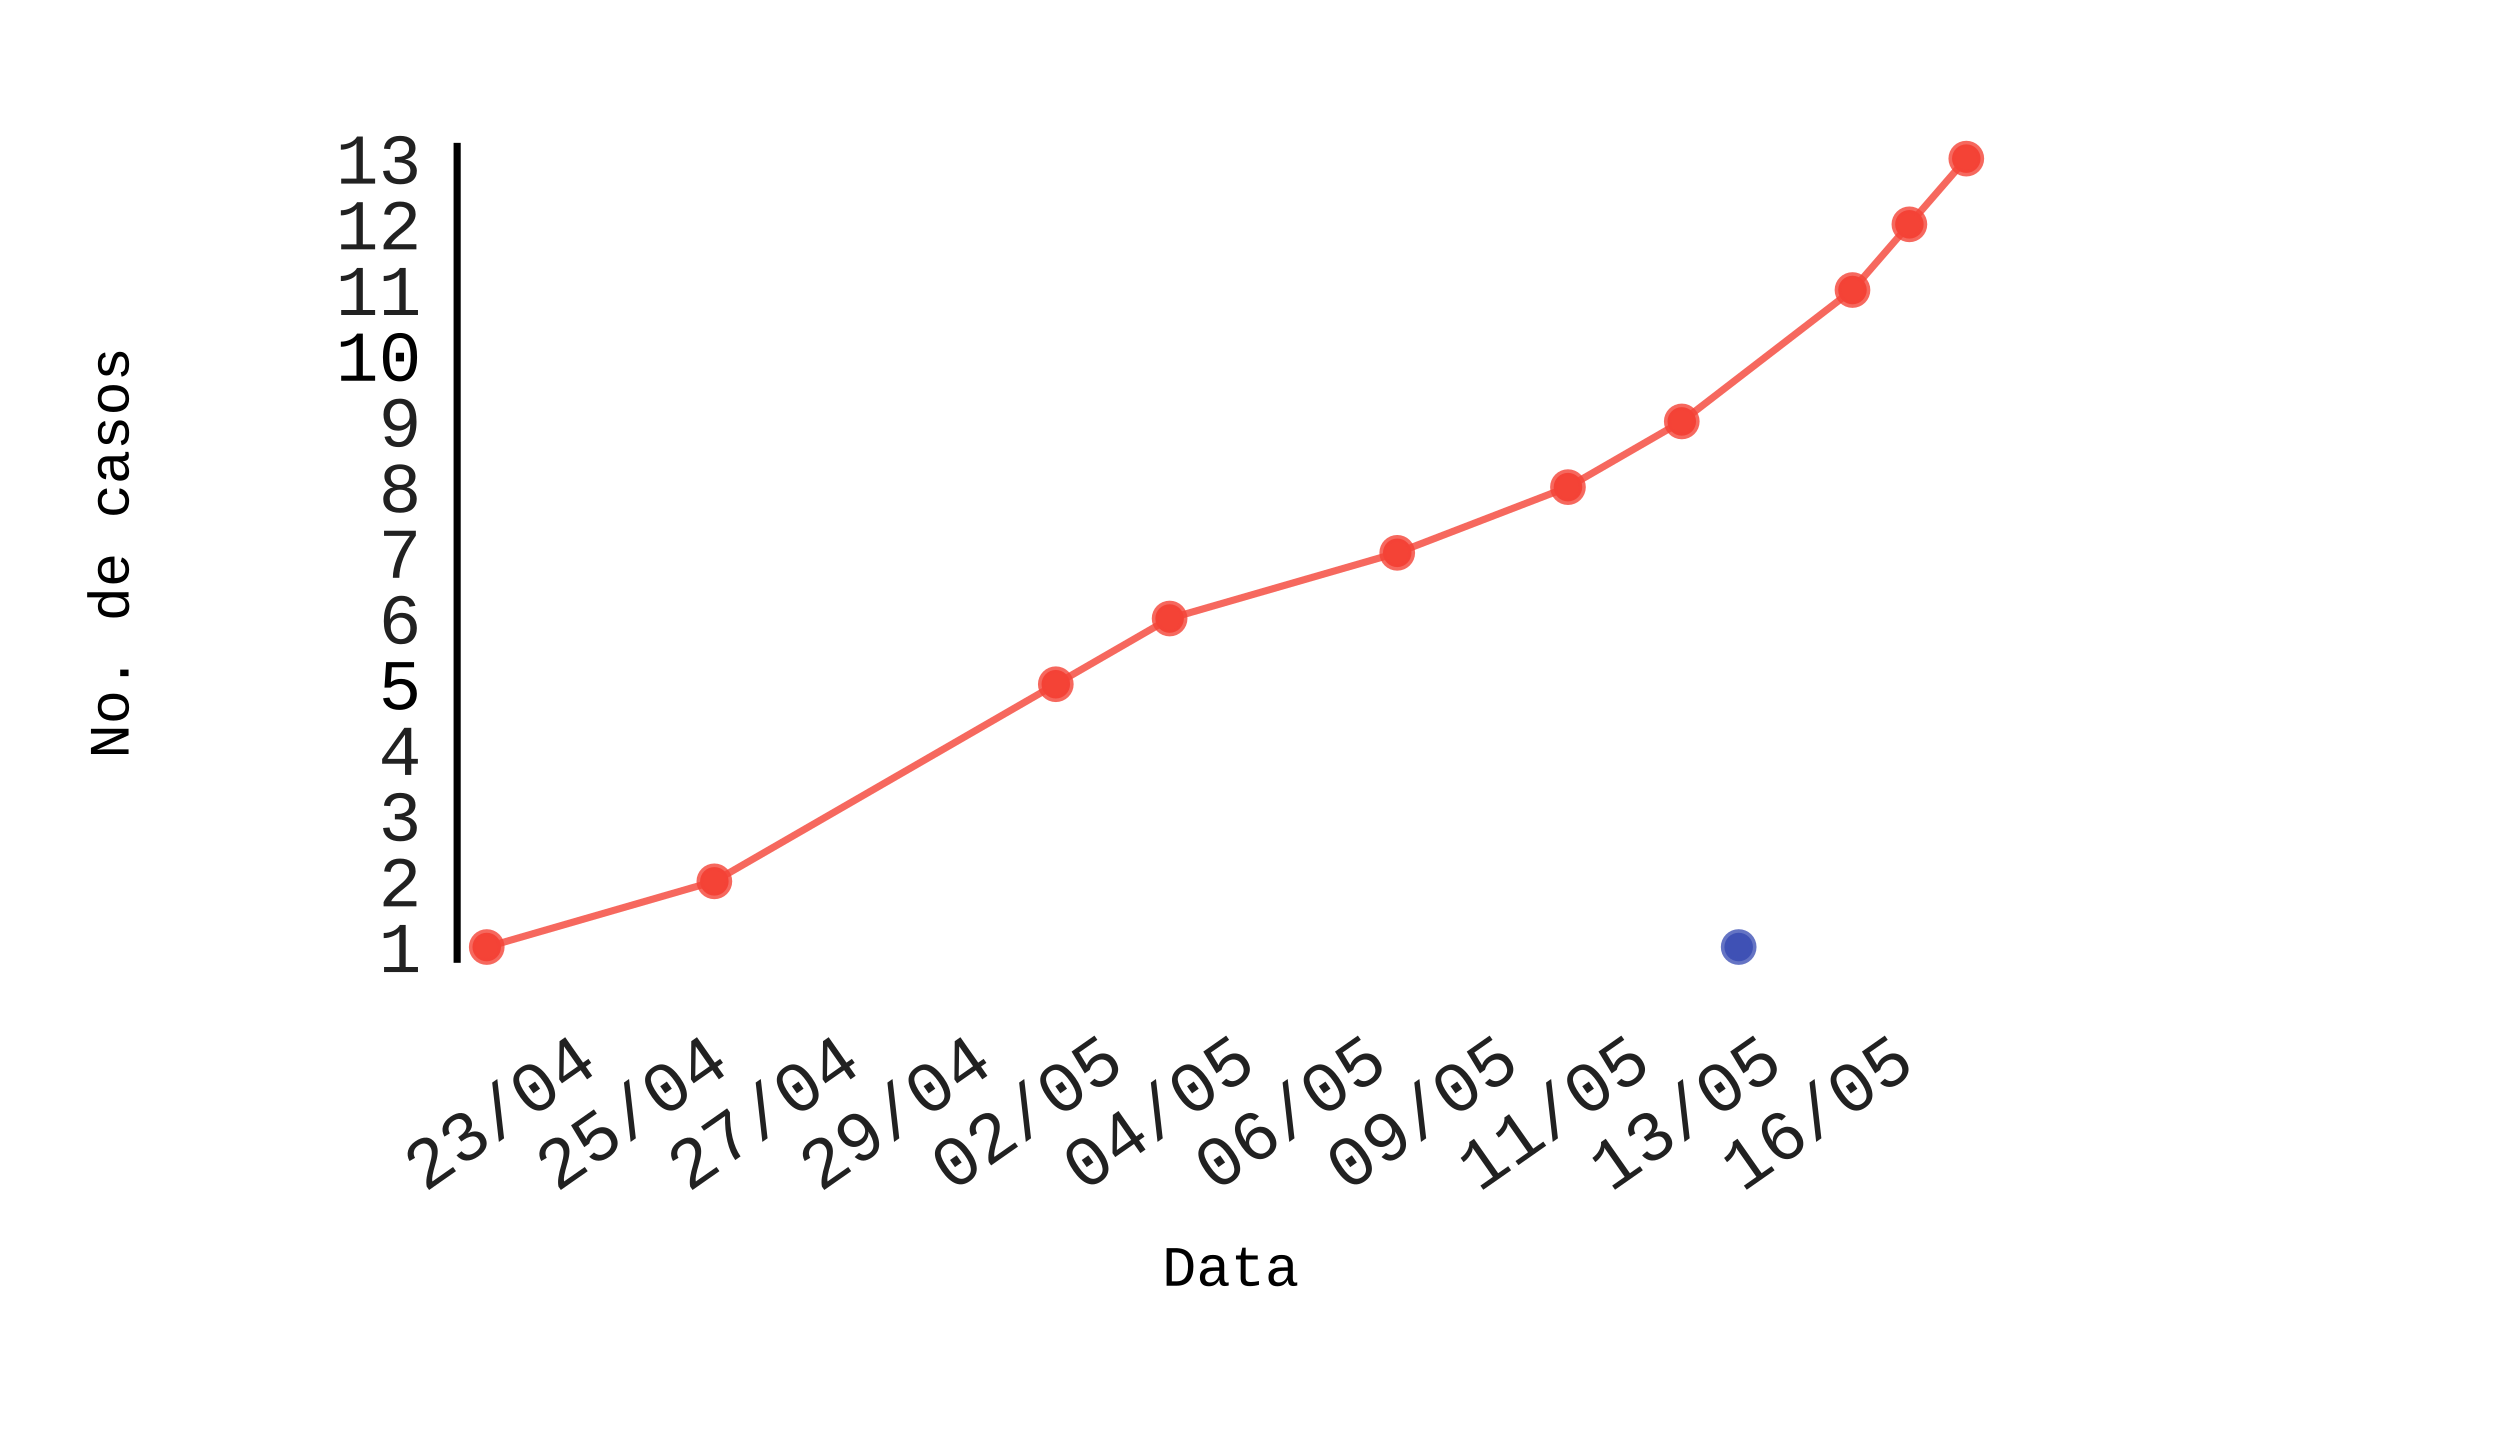
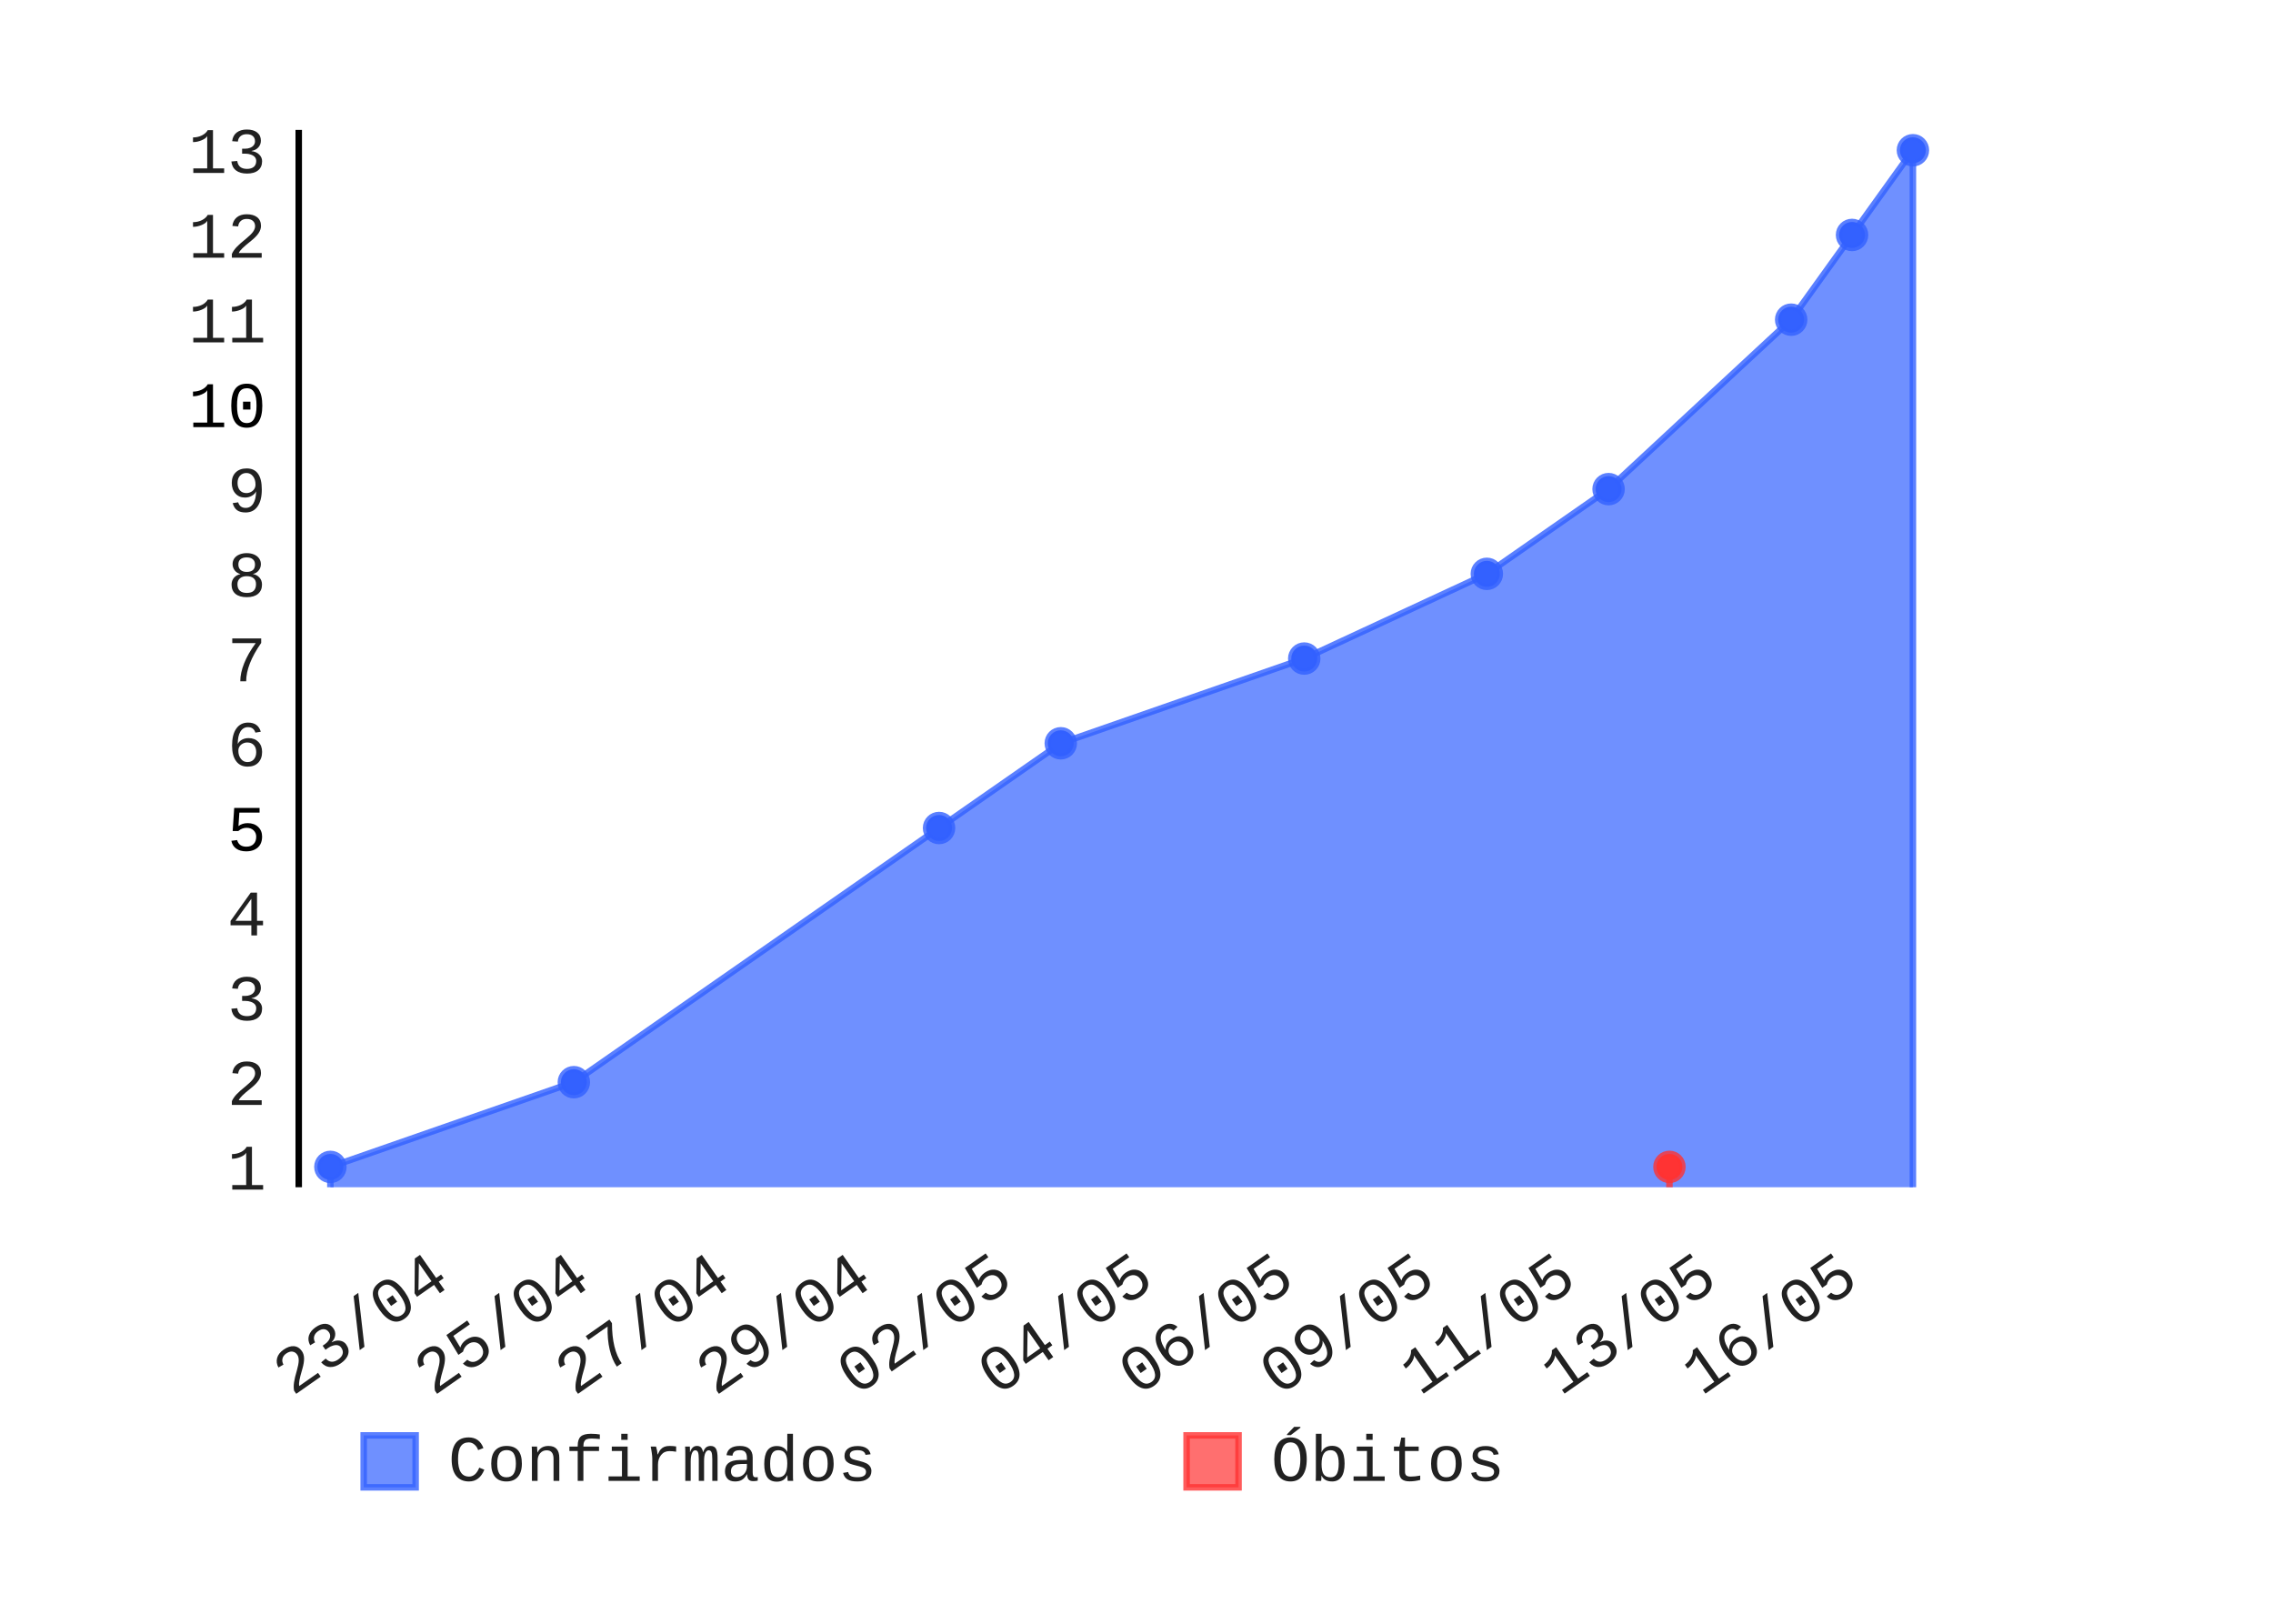
- <svg xmlns="http://www.w3.org/2000/svg" id="chart-599615a4-9384-42ff-ac62-967146d0eac4" class="pygal-chart" viewBox="0 0 350 200" width="350" height="200">
+ <svg xmlns="http://www.w3.org/2000/svg" id="chart-1a371823-6b58-48c3-a111-f47ad5024ed0" class="pygal-chart" viewBox="0 0 350 250" width="350" height="250">
  <defs>
-     <style type="text/css">#chart-599615a4-9384-42ff-ac62-967146d0eac4{-webkit-user-select:none;-webkit-font-smoothing:antialiased;font-family:Consolas,"Liberation Mono",Menlo,Courier,monospace}#chart-599615a4-9384-42ff-ac62-967146d0eac4 .title{font-family:Consolas,"Liberation Mono",Menlo,Courier,monospace;font-size:8px}#chart-599615a4-9384-42ff-ac62-967146d0eac4 .legends .legend text{font-family:Consolas,"Liberation Mono",Menlo,Courier,monospace;font-size:14px}#chart-599615a4-9384-42ff-ac62-967146d0eac4 .axis text{font-family:Consolas,"Liberation Mono",Menlo,Courier,monospace;font-size:10px}#chart-599615a4-9384-42ff-ac62-967146d0eac4 .axis text.major{font-family:Consolas,"Liberation Mono",Menlo,Courier,monospace;font-size:10px}#chart-599615a4-9384-42ff-ac62-967146d0eac4 .text-overlay text.value{font-family:Consolas,"Liberation Mono",Menlo,Courier,monospace;font-size:16px}#chart-599615a4-9384-42ff-ac62-967146d0eac4 .text-overlay text.label{font-family:Consolas,"Liberation Mono",Menlo,Courier,monospace;font-size:10px}#chart-599615a4-9384-42ff-ac62-967146d0eac4 .tooltip{font-family:Consolas,"Liberation Mono",Menlo,Courier,monospace;font-size:14px}#chart-599615a4-9384-42ff-ac62-967146d0eac4 text.no_data{font-family:Consolas,"Liberation Mono",Menlo,Courier,monospace;font-size:64px}
- #chart-599615a4-9384-42ff-ac62-967146d0eac4{background-color:transparent}#chart-599615a4-9384-42ff-ac62-967146d0eac4 path,#chart-599615a4-9384-42ff-ac62-967146d0eac4 line,#chart-599615a4-9384-42ff-ac62-967146d0eac4 rect,#chart-599615a4-9384-42ff-ac62-967146d0eac4 circle{-webkit-transition:150ms;-moz-transition:150ms;transition:150ms}#chart-599615a4-9384-42ff-ac62-967146d0eac4 .graph &gt; .background{fill:transparent}#chart-599615a4-9384-42ff-ac62-967146d0eac4 .plot &gt; .background{fill:rgba(255,255,255,1)}#chart-599615a4-9384-42ff-ac62-967146d0eac4 .graph{fill:rgba(0,0,0,.87)}#chart-599615a4-9384-42ff-ac62-967146d0eac4 text.no_data{fill:rgba(0,0,0,1)}#chart-599615a4-9384-42ff-ac62-967146d0eac4 .title{fill:rgba(0,0,0,1)}#chart-599615a4-9384-42ff-ac62-967146d0eac4 .legends .legend text{fill:rgba(0,0,0,.87)}#chart-599615a4-9384-42ff-ac62-967146d0eac4 .legends .legend:hover text{fill:rgba(0,0,0,1)}#chart-599615a4-9384-42ff-ac62-967146d0eac4 .axis .line{stroke:rgba(0,0,0,1)}#chart-599615a4-9384-42ff-ac62-967146d0eac4 .axis .guide.line{stroke:rgba(0,0,0,.54)}#chart-599615a4-9384-42ff-ac62-967146d0eac4 .axis .major.line{stroke:rgba(0,0,0,.87)}#chart-599615a4-9384-42ff-ac62-967146d0eac4 .axis text.major{fill:rgba(0,0,0,1)}#chart-599615a4-9384-42ff-ac62-967146d0eac4 .axis.y .guides:hover .guide.line,#chart-599615a4-9384-42ff-ac62-967146d0eac4 .line-graph .axis.x .guides:hover .guide.line,#chart-599615a4-9384-42ff-ac62-967146d0eac4 .stackedline-graph .axis.x .guides:hover .guide.line,#chart-599615a4-9384-42ff-ac62-967146d0eac4 .xy-graph .axis.x .guides:hover .guide.line{stroke:rgba(0,0,0,1)}#chart-599615a4-9384-42ff-ac62-967146d0eac4 .axis .guides:hover text{fill:rgba(0,0,0,1)}#chart-599615a4-9384-42ff-ac62-967146d0eac4 .reactive{fill-opacity:.7;stroke-opacity:.8}#chart-599615a4-9384-42ff-ac62-967146d0eac4 .ci{stroke:rgba(0,0,0,.87)}#chart-599615a4-9384-42ff-ac62-967146d0eac4 .reactive.active,#chart-599615a4-9384-42ff-ac62-967146d0eac4 .active .reactive{fill-opacity:.8;stroke-opacity:.9;stroke-width:4}#chart-599615a4-9384-42ff-ac62-967146d0eac4 .ci .reactive.active{stroke-width:1.5}#chart-599615a4-9384-42ff-ac62-967146d0eac4 .series text{fill:rgba(0,0,0,1)}#chart-599615a4-9384-42ff-ac62-967146d0eac4 .tooltip rect{fill:rgba(255,255,255,1);stroke:rgba(0,0,0,1);-webkit-transition:opacity 150ms;-moz-transition:opacity 150ms;transition:opacity 150ms}#chart-599615a4-9384-42ff-ac62-967146d0eac4 .tooltip .label{fill:rgba(0,0,0,.87)}#chart-599615a4-9384-42ff-ac62-967146d0eac4 .tooltip .label{fill:rgba(0,0,0,.87)}#chart-599615a4-9384-42ff-ac62-967146d0eac4 .tooltip .legend{font-size:.8em;fill:rgba(0,0,0,.54)}#chart-599615a4-9384-42ff-ac62-967146d0eac4 .tooltip .x_label{font-size:.6em;fill:rgba(0,0,0,1)}#chart-599615a4-9384-42ff-ac62-967146d0eac4 .tooltip .xlink{font-size:.5em;text-decoration:underline}#chart-599615a4-9384-42ff-ac62-967146d0eac4 .tooltip .value{font-size:1.5em}#chart-599615a4-9384-42ff-ac62-967146d0eac4 .bound{font-size:.5em}#chart-599615a4-9384-42ff-ac62-967146d0eac4 .max-value{font-size:.75em;fill:rgba(0,0,0,.54)}#chart-599615a4-9384-42ff-ac62-967146d0eac4 .map-element{fill:rgba(255,255,255,1);stroke:rgba(0,0,0,.54) !important}#chart-599615a4-9384-42ff-ac62-967146d0eac4 .map-element .reactive{fill-opacity:inherit;stroke-opacity:inherit}#chart-599615a4-9384-42ff-ac62-967146d0eac4 .color-0,#chart-599615a4-9384-42ff-ac62-967146d0eac4 .color-0 a:visited{stroke:#F44336;fill:#F44336}#chart-599615a4-9384-42ff-ac62-967146d0eac4 .color-1,#chart-599615a4-9384-42ff-ac62-967146d0eac4 .color-1 a:visited{stroke:#3F51B5;fill:#3F51B5}#chart-599615a4-9384-42ff-ac62-967146d0eac4 .text-overlay .color-0 text{fill:black}#chart-599615a4-9384-42ff-ac62-967146d0eac4 .text-overlay .color-1 text{fill:black}
- #chart-599615a4-9384-42ff-ac62-967146d0eac4 text.no_data{text-anchor:middle}#chart-599615a4-9384-42ff-ac62-967146d0eac4 .guide.line{fill:none}#chart-599615a4-9384-42ff-ac62-967146d0eac4 .centered{text-anchor:middle}#chart-599615a4-9384-42ff-ac62-967146d0eac4 .title{text-anchor:middle}#chart-599615a4-9384-42ff-ac62-967146d0eac4 .legends .legend text{fill-opacity:1}#chart-599615a4-9384-42ff-ac62-967146d0eac4 .axis.x text{text-anchor:middle}#chart-599615a4-9384-42ff-ac62-967146d0eac4 .axis.x:not(.web) text[transform]{text-anchor:start}#chart-599615a4-9384-42ff-ac62-967146d0eac4 .axis.x:not(.web) text[transform].backwards{text-anchor:end}#chart-599615a4-9384-42ff-ac62-967146d0eac4 .axis.y text{text-anchor:end}#chart-599615a4-9384-42ff-ac62-967146d0eac4 .axis.y text[transform].backwards{text-anchor:start}#chart-599615a4-9384-42ff-ac62-967146d0eac4 .axis.y2 text{text-anchor:start}#chart-599615a4-9384-42ff-ac62-967146d0eac4 .axis.y2 text[transform].backwards{text-anchor:end}#chart-599615a4-9384-42ff-ac62-967146d0eac4 .axis .guide.line{stroke-dasharray:4,4}#chart-599615a4-9384-42ff-ac62-967146d0eac4 .axis .major.guide.line{stroke-dasharray:6,6}#chart-599615a4-9384-42ff-ac62-967146d0eac4 .horizontal .axis.y .guide.line,#chart-599615a4-9384-42ff-ac62-967146d0eac4 .horizontal .axis.y2 .guide.line,#chart-599615a4-9384-42ff-ac62-967146d0eac4 .vertical .axis.x .guide.line{opacity:0}#chart-599615a4-9384-42ff-ac62-967146d0eac4 .horizontal .axis.always_show .guide.line,#chart-599615a4-9384-42ff-ac62-967146d0eac4 .vertical .axis.always_show .guide.line{opacity:1 !important}#chart-599615a4-9384-42ff-ac62-967146d0eac4 .axis.y .guides:hover .guide.line,#chart-599615a4-9384-42ff-ac62-967146d0eac4 .axis.y2 .guides:hover .guide.line,#chart-599615a4-9384-42ff-ac62-967146d0eac4 .axis.x .guides:hover .guide.line{opacity:1}#chart-599615a4-9384-42ff-ac62-967146d0eac4 .axis .guides:hover text{opacity:1}#chart-599615a4-9384-42ff-ac62-967146d0eac4 .nofill{fill:none}#chart-599615a4-9384-42ff-ac62-967146d0eac4 .subtle-fill{fill-opacity:.2}#chart-599615a4-9384-42ff-ac62-967146d0eac4 .dot{stroke-width:1px;fill-opacity:1}#chart-599615a4-9384-42ff-ac62-967146d0eac4 .dot.active{stroke-width:5px}#chart-599615a4-9384-42ff-ac62-967146d0eac4 .dot.negative{fill:transparent}#chart-599615a4-9384-42ff-ac62-967146d0eac4 text,#chart-599615a4-9384-42ff-ac62-967146d0eac4 tspan{stroke:none !important}#chart-599615a4-9384-42ff-ac62-967146d0eac4 .series text.active{opacity:1}#chart-599615a4-9384-42ff-ac62-967146d0eac4 .tooltip rect{fill-opacity:.95;stroke-width:.5}#chart-599615a4-9384-42ff-ac62-967146d0eac4 .tooltip text{fill-opacity:1}#chart-599615a4-9384-42ff-ac62-967146d0eac4 .showable{visibility:hidden}#chart-599615a4-9384-42ff-ac62-967146d0eac4 .showable.shown{visibility:visible}#chart-599615a4-9384-42ff-ac62-967146d0eac4 .gauge-background{fill:rgba(229,229,229,1);stroke:none}#chart-599615a4-9384-42ff-ac62-967146d0eac4 .bg-lines{stroke:transparent;stroke-width:2px}</style>
+     <style type="text/css">#chart-1a371823-6b58-48c3-a111-f47ad5024ed0{-webkit-user-select:none;-webkit-font-smoothing:antialiased;font-family:Consolas,"Liberation Mono",Menlo,Courier,monospace}#chart-1a371823-6b58-48c3-a111-f47ad5024ed0 .title{font-family:Consolas,"Liberation Mono",Menlo,Courier,monospace;font-size:8px}#chart-1a371823-6b58-48c3-a111-f47ad5024ed0 .legends .legend text{font-family:Consolas,"Liberation Mono",Menlo,Courier,monospace;font-size:10px}#chart-1a371823-6b58-48c3-a111-f47ad5024ed0 .axis text{font-family:Consolas,"Liberation Mono",Menlo,Courier,monospace;font-size:10px}#chart-1a371823-6b58-48c3-a111-f47ad5024ed0 .axis text.major{font-family:Consolas,"Liberation Mono",Menlo,Courier,monospace;font-size:10px}#chart-1a371823-6b58-48c3-a111-f47ad5024ed0 .text-overlay text.value{font-family:Consolas,"Liberation Mono",Menlo,Courier,monospace;font-size:16px}#chart-1a371823-6b58-48c3-a111-f47ad5024ed0 .text-overlay text.label{font-family:Consolas,"Liberation Mono",Menlo,Courier,monospace;font-size:10px}#chart-1a371823-6b58-48c3-a111-f47ad5024ed0 .tooltip{font-family:Consolas,"Liberation Mono",Menlo,Courier,monospace;font-size:12px}#chart-1a371823-6b58-48c3-a111-f47ad5024ed0 text.no_data{font-family:Consolas,"Liberation Mono",Menlo,Courier,monospace;font-size:64px}
+ #chart-1a371823-6b58-48c3-a111-f47ad5024ed0{background-color:transparent}#chart-1a371823-6b58-48c3-a111-f47ad5024ed0 path,#chart-1a371823-6b58-48c3-a111-f47ad5024ed0 line,#chart-1a371823-6b58-48c3-a111-f47ad5024ed0 rect,#chart-1a371823-6b58-48c3-a111-f47ad5024ed0 circle{-webkit-transition:150ms;-moz-transition:150ms;transition:150ms}#chart-1a371823-6b58-48c3-a111-f47ad5024ed0 .graph &gt; .background{fill:transparent}#chart-1a371823-6b58-48c3-a111-f47ad5024ed0 .plot &gt; .background{fill:rgba(255,255,255,1)}#chart-1a371823-6b58-48c3-a111-f47ad5024ed0 .graph{fill:rgba(0,0,0,.87)}#chart-1a371823-6b58-48c3-a111-f47ad5024ed0 text.no_data{fill:rgba(0,0,0,1)}#chart-1a371823-6b58-48c3-a111-f47ad5024ed0 .title{fill:rgba(0,0,0,1)}#chart-1a371823-6b58-48c3-a111-f47ad5024ed0 .legends .legend text{fill:rgba(0,0,0,.87)}#chart-1a371823-6b58-48c3-a111-f47ad5024ed0 .legends .legend:hover text{fill:rgba(0,0,0,1)}#chart-1a371823-6b58-48c3-a111-f47ad5024ed0 .axis .line{stroke:rgba(0,0,0,1)}#chart-1a371823-6b58-48c3-a111-f47ad5024ed0 .axis .guide.line{stroke:rgba(0,0,0,.54)}#chart-1a371823-6b58-48c3-a111-f47ad5024ed0 .axis .major.line{stroke:rgba(0,0,0,.87)}#chart-1a371823-6b58-48c3-a111-f47ad5024ed0 .axis text.major{fill:rgba(0,0,0,1)}#chart-1a371823-6b58-48c3-a111-f47ad5024ed0 .axis.y .guides:hover .guide.line,#chart-1a371823-6b58-48c3-a111-f47ad5024ed0 .line-graph .axis.x .guides:hover .guide.line,#chart-1a371823-6b58-48c3-a111-f47ad5024ed0 .stackedline-graph .axis.x .guides:hover .guide.line,#chart-1a371823-6b58-48c3-a111-f47ad5024ed0 .xy-graph .axis.x .guides:hover .guide.line{stroke:rgba(0,0,0,1)}#chart-1a371823-6b58-48c3-a111-f47ad5024ed0 .axis .guides:hover text{fill:rgba(0,0,0,1)}#chart-1a371823-6b58-48c3-a111-f47ad5024ed0 .reactive{fill-opacity:.7;stroke-opacity:.8}#chart-1a371823-6b58-48c3-a111-f47ad5024ed0 .ci{stroke:rgba(0,0,0,.87)}#chart-1a371823-6b58-48c3-a111-f47ad5024ed0 .reactive.active,#chart-1a371823-6b58-48c3-a111-f47ad5024ed0 .active .reactive{fill-opacity:.8;stroke-opacity:.9;stroke-width:4}#chart-1a371823-6b58-48c3-a111-f47ad5024ed0 .ci .reactive.active{stroke-width:1.5}#chart-1a371823-6b58-48c3-a111-f47ad5024ed0 .series text{fill:rgba(0,0,0,1)}#chart-1a371823-6b58-48c3-a111-f47ad5024ed0 .tooltip rect{fill:rgba(255,255,255,1);stroke:rgba(0,0,0,1);-webkit-transition:opacity 150ms;-moz-transition:opacity 150ms;transition:opacity 150ms}#chart-1a371823-6b58-48c3-a111-f47ad5024ed0 .tooltip .label{fill:rgba(0,0,0,.87)}#chart-1a371823-6b58-48c3-a111-f47ad5024ed0 .tooltip .label{fill:rgba(0,0,0,.87)}#chart-1a371823-6b58-48c3-a111-f47ad5024ed0 .tooltip .legend{font-size:.8em;fill:rgba(0,0,0,.54)}#chart-1a371823-6b58-48c3-a111-f47ad5024ed0 .tooltip .x_label{font-size:.6em;fill:rgba(0,0,0,1)}#chart-1a371823-6b58-48c3-a111-f47ad5024ed0 .tooltip .xlink{font-size:.5em;text-decoration:underline}#chart-1a371823-6b58-48c3-a111-f47ad5024ed0 .tooltip .value{font-size:1.5em}#chart-1a371823-6b58-48c3-a111-f47ad5024ed0 .bound{font-size:.5em}#chart-1a371823-6b58-48c3-a111-f47ad5024ed0 .max-value{font-size:.75em;fill:rgba(0,0,0,.54)}#chart-1a371823-6b58-48c3-a111-f47ad5024ed0 .map-element{fill:rgba(255,255,255,1);stroke:rgba(0,0,0,.54) !important}#chart-1a371823-6b58-48c3-a111-f47ad5024ed0 .map-element .reactive{fill-opacity:inherit;stroke-opacity:inherit}#chart-1a371823-6b58-48c3-a111-f47ad5024ed0 .color-0,#chart-1a371823-6b58-48c3-a111-f47ad5024ed0 .color-0 a:visited{stroke:#3361FF;fill:#3361FF}#chart-1a371823-6b58-48c3-a111-f47ad5024ed0 .color-1,#chart-1a371823-6b58-48c3-a111-f47ad5024ed0 .color-1 a:visited{stroke:#FF3333;fill:#FF3333}#chart-1a371823-6b58-48c3-a111-f47ad5024ed0 .text-overlay .color-0 text{fill:black}#chart-1a371823-6b58-48c3-a111-f47ad5024ed0 .text-overlay .color-1 text{fill:black}
+ #chart-1a371823-6b58-48c3-a111-f47ad5024ed0 text.no_data{text-anchor:middle}#chart-1a371823-6b58-48c3-a111-f47ad5024ed0 .guide.line{fill:none}#chart-1a371823-6b58-48c3-a111-f47ad5024ed0 .centered{text-anchor:middle}#chart-1a371823-6b58-48c3-a111-f47ad5024ed0 .title{text-anchor:middle}#chart-1a371823-6b58-48c3-a111-f47ad5024ed0 .legends .legend text{fill-opacity:1}#chart-1a371823-6b58-48c3-a111-f47ad5024ed0 .axis.x text{text-anchor:middle}#chart-1a371823-6b58-48c3-a111-f47ad5024ed0 .axis.x:not(.web) text[transform]{text-anchor:start}#chart-1a371823-6b58-48c3-a111-f47ad5024ed0 .axis.x:not(.web) text[transform].backwards{text-anchor:end}#chart-1a371823-6b58-48c3-a111-f47ad5024ed0 .axis.y text{text-anchor:end}#chart-1a371823-6b58-48c3-a111-f47ad5024ed0 .axis.y text[transform].backwards{text-anchor:start}#chart-1a371823-6b58-48c3-a111-f47ad5024ed0 .axis.y2 text{text-anchor:start}#chart-1a371823-6b58-48c3-a111-f47ad5024ed0 .axis.y2 text[transform].backwards{text-anchor:end}#chart-1a371823-6b58-48c3-a111-f47ad5024ed0 .axis .guide.line{stroke-dasharray:4,4}#chart-1a371823-6b58-48c3-a111-f47ad5024ed0 .axis .major.guide.line{stroke-dasharray:6,6}#chart-1a371823-6b58-48c3-a111-f47ad5024ed0 .horizontal .axis.y .guide.line,#chart-1a371823-6b58-48c3-a111-f47ad5024ed0 .horizontal .axis.y2 .guide.line,#chart-1a371823-6b58-48c3-a111-f47ad5024ed0 .vertical .axis.x .guide.line{opacity:0}#chart-1a371823-6b58-48c3-a111-f47ad5024ed0 .horizontal .axis.always_show .guide.line,#chart-1a371823-6b58-48c3-a111-f47ad5024ed0 .vertical .axis.always_show .guide.line{opacity:1 !important}#chart-1a371823-6b58-48c3-a111-f47ad5024ed0 .axis.y .guides:hover .guide.line,#chart-1a371823-6b58-48c3-a111-f47ad5024ed0 .axis.y2 .guides:hover .guide.line,#chart-1a371823-6b58-48c3-a111-f47ad5024ed0 .axis.x .guides:hover .guide.line{opacity:1}#chart-1a371823-6b58-48c3-a111-f47ad5024ed0 .axis .guides:hover text{opacity:1}#chart-1a371823-6b58-48c3-a111-f47ad5024ed0 .nofill{fill:none}#chart-1a371823-6b58-48c3-a111-f47ad5024ed0 .subtle-fill{fill-opacity:.2}#chart-1a371823-6b58-48c3-a111-f47ad5024ed0 .dot{stroke-width:1px;fill-opacity:1}#chart-1a371823-6b58-48c3-a111-f47ad5024ed0 .dot.active{stroke-width:5px}#chart-1a371823-6b58-48c3-a111-f47ad5024ed0 .dot.negative{fill:transparent}#chart-1a371823-6b58-48c3-a111-f47ad5024ed0 text,#chart-1a371823-6b58-48c3-a111-f47ad5024ed0 tspan{stroke:none !important}#chart-1a371823-6b58-48c3-a111-f47ad5024ed0 .series text.active{opacity:1}#chart-1a371823-6b58-48c3-a111-f47ad5024ed0 .tooltip rect{fill-opacity:.95;stroke-width:.5}#chart-1a371823-6b58-48c3-a111-f47ad5024ed0 .tooltip text{fill-opacity:1}#chart-1a371823-6b58-48c3-a111-f47ad5024ed0 .showable{visibility:hidden}#chart-1a371823-6b58-48c3-a111-f47ad5024ed0 .showable.shown{visibility:visible}#chart-1a371823-6b58-48c3-a111-f47ad5024ed0 .gauge-background{fill:rgba(229,229,229,1);stroke:none}#chart-1a371823-6b58-48c3-a111-f47ad5024ed0 .bg-lines{stroke:transparent;stroke-width:2px}</style>
  </defs>
  <g class="graph datetimeline-graph vertical">
-     <rect x="0" y="0" width="350" height="200" class="background" />
-     <g transform="translate(64, 20)" class="plot">
-       <rect x="0" y="0" width="215.425" height="114.793" class="background" />
+     <rect x="0" y="0" width="350" height="250" class="background" />
+     <g transform="translate(46, 20)" class="plot">
+       <rect x="0" y="0" width="253.425" height="162.793" class="background" />
      <g class="axis y">
        <g class="guides">
-           <text x="-5" y="116.085" class="">1</text>
+           <text x="-5" y="163.162" class="">1</text>
        </g>
        <g class="guides">
-           <text x="-5" y="106.887" class="">2</text>
+           <text x="-5" y="150.118" class="">2</text>
        </g>
        <g class="guides">
-           <text x="-5" y="97.689" class="">3</text>
+           <text x="-5" y="137.074" class="">3</text>
        </g>
        <g class="guides">
-           <text x="-5" y="88.491" class="">4</text>
+           <text x="-5" y="124.029" class="">4</text>
        </g>
        <g class="guides">
-           <text x="-5" y="79.293" class="major">5</text>
+           <text x="-5" y="110.985" class="major">5</text>
        </g>
        <g class="guides">
-           <text x="-5" y="70.094" class="">6</text>
+           <text x="-5" y="97.941" class="">6</text>
        </g>
        <g class="guides">
-           <text x="-5" y="60.896" class="">7</text>
+           <text x="-5" y="84.896" class="">7</text>
        </g>
        <g class="guides">
-           <text x="-5" y="51.698" class="">8</text>
+           <text x="-5" y="71.852" class="">8</text>
        </g>
        <g class="guides">
-           <text x="-5" y="42.5" class="">9</text>
+           <text x="-5" y="58.808" class="">9</text>
        </g>
        <g class="guides">
-           <text x="-5" y="33.302" class="major">10</text>
+           <text x="-5" y="45.763" class="major">10</text>
        </g>
        <g class="guides">
-           <text x="-5" y="24.104" class="">11</text>
+           <text x="-5" y="32.719" class="">11</text>
        </g>
        <g class="guides">
-           <text x="-5" y="14.906" class="">12</text>
+           <text x="-5" y="19.675" class="">12</text>
        </g>
        <g class="guides">
-           <text x="-5" y="5.708" class="">13</text>
+           <text x="-5" y="6.631" class="">13</text>
        </g>
      </g>
      <g class="axis x">
-         <path d="M0 0 v114.793" class="line" />
+         <path d="M0 0 v162.793" class="line" />
        <g class="guides">
-           <path d="M20.077 0 v114.793" class="guide line" />
-           <text x="20.077" y="129.793" class="backwards" transform="rotate(325 20.07663 129.7927)">23/04</text>
+           <path d="M23.618 0 v162.793" class="guide line" />
+           <text x="23.618" y="177.793" class="backwards" transform="rotate(325 23.61805 177.7927)">23/04</text>
        </g>
        <g class="guides">
-           <path d="M38.519 0 v114.793" class="guide line" />
-           <text x="38.519" y="129.793" class="backwards" transform="rotate(325 38.51857 129.7927)">25/04</text>
+           <path d="M45.313 0 v162.793" class="guide line" />
+           <text x="45.313" y="177.793" class="backwards" transform="rotate(325 45.31306 177.7927)">25/04</text>
        </g>
        <g class="guides">
-           <path d="M56.961 0 v114.793" class="guide line" />
-           <text x="56.961" y="129.793" class="backwards" transform="rotate(325 56.96051 129.7927)">27/04</text>
+           <path d="M67.008 0 v162.793" class="guide line" />
+           <text x="67.008" y="177.793" class="backwards" transform="rotate(325 67.00806 177.7927)">27/04</text>
        </g>
        <g class="guides">
-           <path d="M75.402 0 v114.793" class="guide line" />
-           <text x="75.402" y="129.793" class="backwards" transform="rotate(325 75.40244 129.7927)">29/04</text>
+           <path d="M88.703 0 v162.793" class="guide line" />
+           <text x="88.703" y="177.793" class="backwards" transform="rotate(325 88.70307 177.7927)">29/04</text>
        </g>
        <g class="guides">
-           <path d="M93.844 0 v114.793" class="guide line" />
-           <text x="93.844" y="129.793" class="backwards" transform="rotate(325 93.84438 129.7927)">02/05</text>
+           <path d="M110.398 0 v162.793" class="guide line" />
+           <text x="110.398" y="177.793" class="backwards" transform="rotate(325 110.3981 177.7927)">02/05</text>
        </g>
        <g class="guides">
-           <path d="M112.286 0 v114.793" class="guide line" />
-           <text x="112.286" y="129.793" class="backwards" transform="rotate(325 112.2863 129.7927)">04/05</text>
+           <path d="M132.093 0 v162.793" class="guide line" />
+           <text x="132.093" y="177.793" class="backwards" transform="rotate(325 132.0931 177.7927)">04/05</text>
        </g>
        <g class="guides">
-           <path d="M130.728 0 v114.793" class="guide line" />
-           <text x="130.728" y="129.793" class="backwards" transform="rotate(325 130.7283 129.7927)">06/05</text>
+           <path d="M153.788 0 v162.793" class="guide line" />
+           <text x="153.788" y="177.793" class="backwards" transform="rotate(325 153.7881 177.7927)">06/05</text>
        </g>
        <g class="guides">
-           <path d="M149.17 0 v114.793" class="guide line" />
-           <text x="149.17" y="129.793" class="backwards" transform="rotate(325 149.1702 129.7927)">09/05</text>
+           <path d="M175.483 0 v162.793" class="guide line" />
+           <text x="175.483" y="177.793" class="backwards" transform="rotate(325 175.4831 177.7927)">09/05</text>
        </g>
        <g class="guides">
-           <path d="M167.612 0 v114.793" class="guide line" />
-           <text x="167.612" y="129.793" class="backwards" transform="rotate(325 167.6121 129.7927)">11/05</text>
+           <path d="M197.178 0 v162.793" class="guide line" />
+           <text x="197.178" y="177.793" class="backwards" transform="rotate(325 197.1781 177.7927)">11/05</text>
        </g>
        <g class="guides">
-           <path d="M186.054 0 v114.793" class="guide line" />
-           <text x="186.054" y="129.793" class="backwards" transform="rotate(325 186.0541 129.7927)">13/05</text>
+           <path d="M218.873 0 v162.793" class="guide line" />
+           <text x="218.873" y="177.793" class="backwards" transform="rotate(325 218.8731 177.7927)">13/05</text>
        </g>
        <g class="guides">
-           <path d="M204.496 0 v114.793" class="guide line" />
-           <text x="204.496" y="129.793" class="backwards" transform="rotate(325 204.496 129.7927)">16/05</text>
+           <path d="M240.568 0 v162.793" class="guide line" />
+           <text x="240.568" y="177.793" class="backwards" transform="rotate(325 240.5681 177.7927)">16/05</text>
        </g>
      </g>
      <g class="series serie-0 color-0">
-         <path d="M4.143 112.585 L36.01 103.387 83.812 75.793 99.746 66.594 131.613 57.396 155.514 48.198 171.448 39 195.349 20.604 203.316 11.406 211.283 2.208" class="line reactive nofill" />
+         <path d="M4.874 162.793 L4.874 159.662 42.363 146.618 98.596 107.485 117.34 94.441 154.829 81.396 182.946 68.352 201.691 55.308 229.807 29.219 239.18 16.175 248.552 3.131 248.552 162.793" class="line reactive" />
      </g>
-       <g class="series serie-1 color-1" />
+       <g class="series serie-1 color-1">
+         <path d="M211.063 162.793 L211.063 159.662 211.063 162.793" class="line reactive" />
+       </g>
    </g>
-     <g class="titles">
-       <text x="172.287" y="180.0" class="title">Data</text>
-       <text x="0" y="95.396" class="title" transform="rotate(-90 0 77.39635)">No. de casos</text>
-     </g>
-     <g transform="translate(64, 20)" class="plot overlay">
+     <g class="titles" />
+     <g transform="translate(46, 20)" class="plot overlay">
      <g class="series serie-0 color-0">
        <g class="dots">
-           <circle cx="4.143" cy="112.585" r="2" class="dot reactive tooltip-trigger" />
+           <circle cx="4.874" cy="159.662" r="2" class="dot reactive tooltip-trigger" />
        </g>
        <g class="dots">
-           <circle cx="36.01" cy="103.387" r="2" class="dot reactive tooltip-trigger" />
+           <circle cx="42.363" cy="146.618" r="2" class="dot reactive tooltip-trigger" />
        </g>
        <g class="dots">
-           <circle cx="83.812" cy="75.793" r="2" class="dot reactive tooltip-trigger" />
+           <circle cx="98.596" cy="107.485" r="2" class="dot reactive tooltip-trigger" />
        </g>
        <g class="dots">
-           <circle cx="99.746" cy="66.594" r="2" class="dot reactive tooltip-trigger" />
+           <circle cx="117.34" cy="94.441" r="2" class="dot reactive tooltip-trigger" />
        </g>
        <g class="dots">
-           <circle cx="131.613" cy="57.396" r="2" class="dot reactive tooltip-trigger" />
+           <circle cx="154.829" cy="81.396" r="2" class="dot reactive tooltip-trigger" />
        </g>
        <g class="dots">
-           <circle cx="155.514" cy="48.198" r="2" class="dot reactive tooltip-trigger" />
+           <circle cx="182.946" cy="68.352" r="2" class="dot reactive tooltip-trigger" />
        </g>
        <g class="dots">
-           <circle cx="171.448" cy="39" r="2" class="dot reactive tooltip-trigger" />
+           <circle cx="201.691" cy="55.308" r="2" class="dot reactive tooltip-trigger" />
        </g>
        <g class="dots">
-           <circle cx="195.349" cy="20.604" r="2" class="dot reactive tooltip-trigger" />
+           <circle cx="229.807" cy="29.219" r="2" class="dot reactive tooltip-trigger" />
        </g>
        <g class="dots">
-           <circle cx="203.316" cy="11.406" r="2" class="dot reactive tooltip-trigger" />
+           <circle cx="239.18" cy="16.175" r="2" class="dot reactive tooltip-trigger" />
        </g>
        <g class="dots">
-           <circle cx="211.283" cy="2.208" r="2" class="dot reactive tooltip-trigger" />
+           <circle cx="248.552" cy="3.131" r="2" class="dot reactive tooltip-trigger" />
        </g>
      </g>
      <g class="series serie-1 color-1">
        <g class="dots">
-           <circle cx="179.415" cy="112.585" r="2" class="dot reactive tooltip-trigger" />
+           <circle cx="211.063" cy="159.662" r="2" class="dot reactive tooltip-trigger" />
        </g>
      </g>
    </g>
-     <g transform="translate(64, 20)" class="plot text-overlay">
+     <g transform="translate(46, 20)" class="plot text-overlay">
      <g class="series serie-0 color-0" />
      <g class="series serie-1 color-1" />
    </g>
-     <g transform="translate(64, 20)" class="plot tooltip-overlay">
+     <g transform="translate(46, 20)" class="plot tooltip-overlay">
      <g transform="translate(0 0)" style="opacity: 0" class="tooltip">
        <rect rx="10" ry="10" width="0" height="0" class="tooltip-box" />
        <g class="text" />
      </g>
    </g>
+     <g transform="translate(56, 220)" class="legends">
+       <g id="activate-serie-0" class="legend reactive activate-serie">
+         <rect x="0.0" y="1.0" width="8" height="8" class="color-0 reactive" />
+         <text x="13.0" y="8.0">Confirmados</text>
+       </g>
+       <g id="activate-serie-1" class="legend reactive activate-serie">
+         <rect x="126.713" y="1.0" width="8" height="8" class="color-1 reactive" />
+         <text x="139.713" y="8.0">Óbitos</text>
+       </g>
+     </g>
  </g>
</svg>
